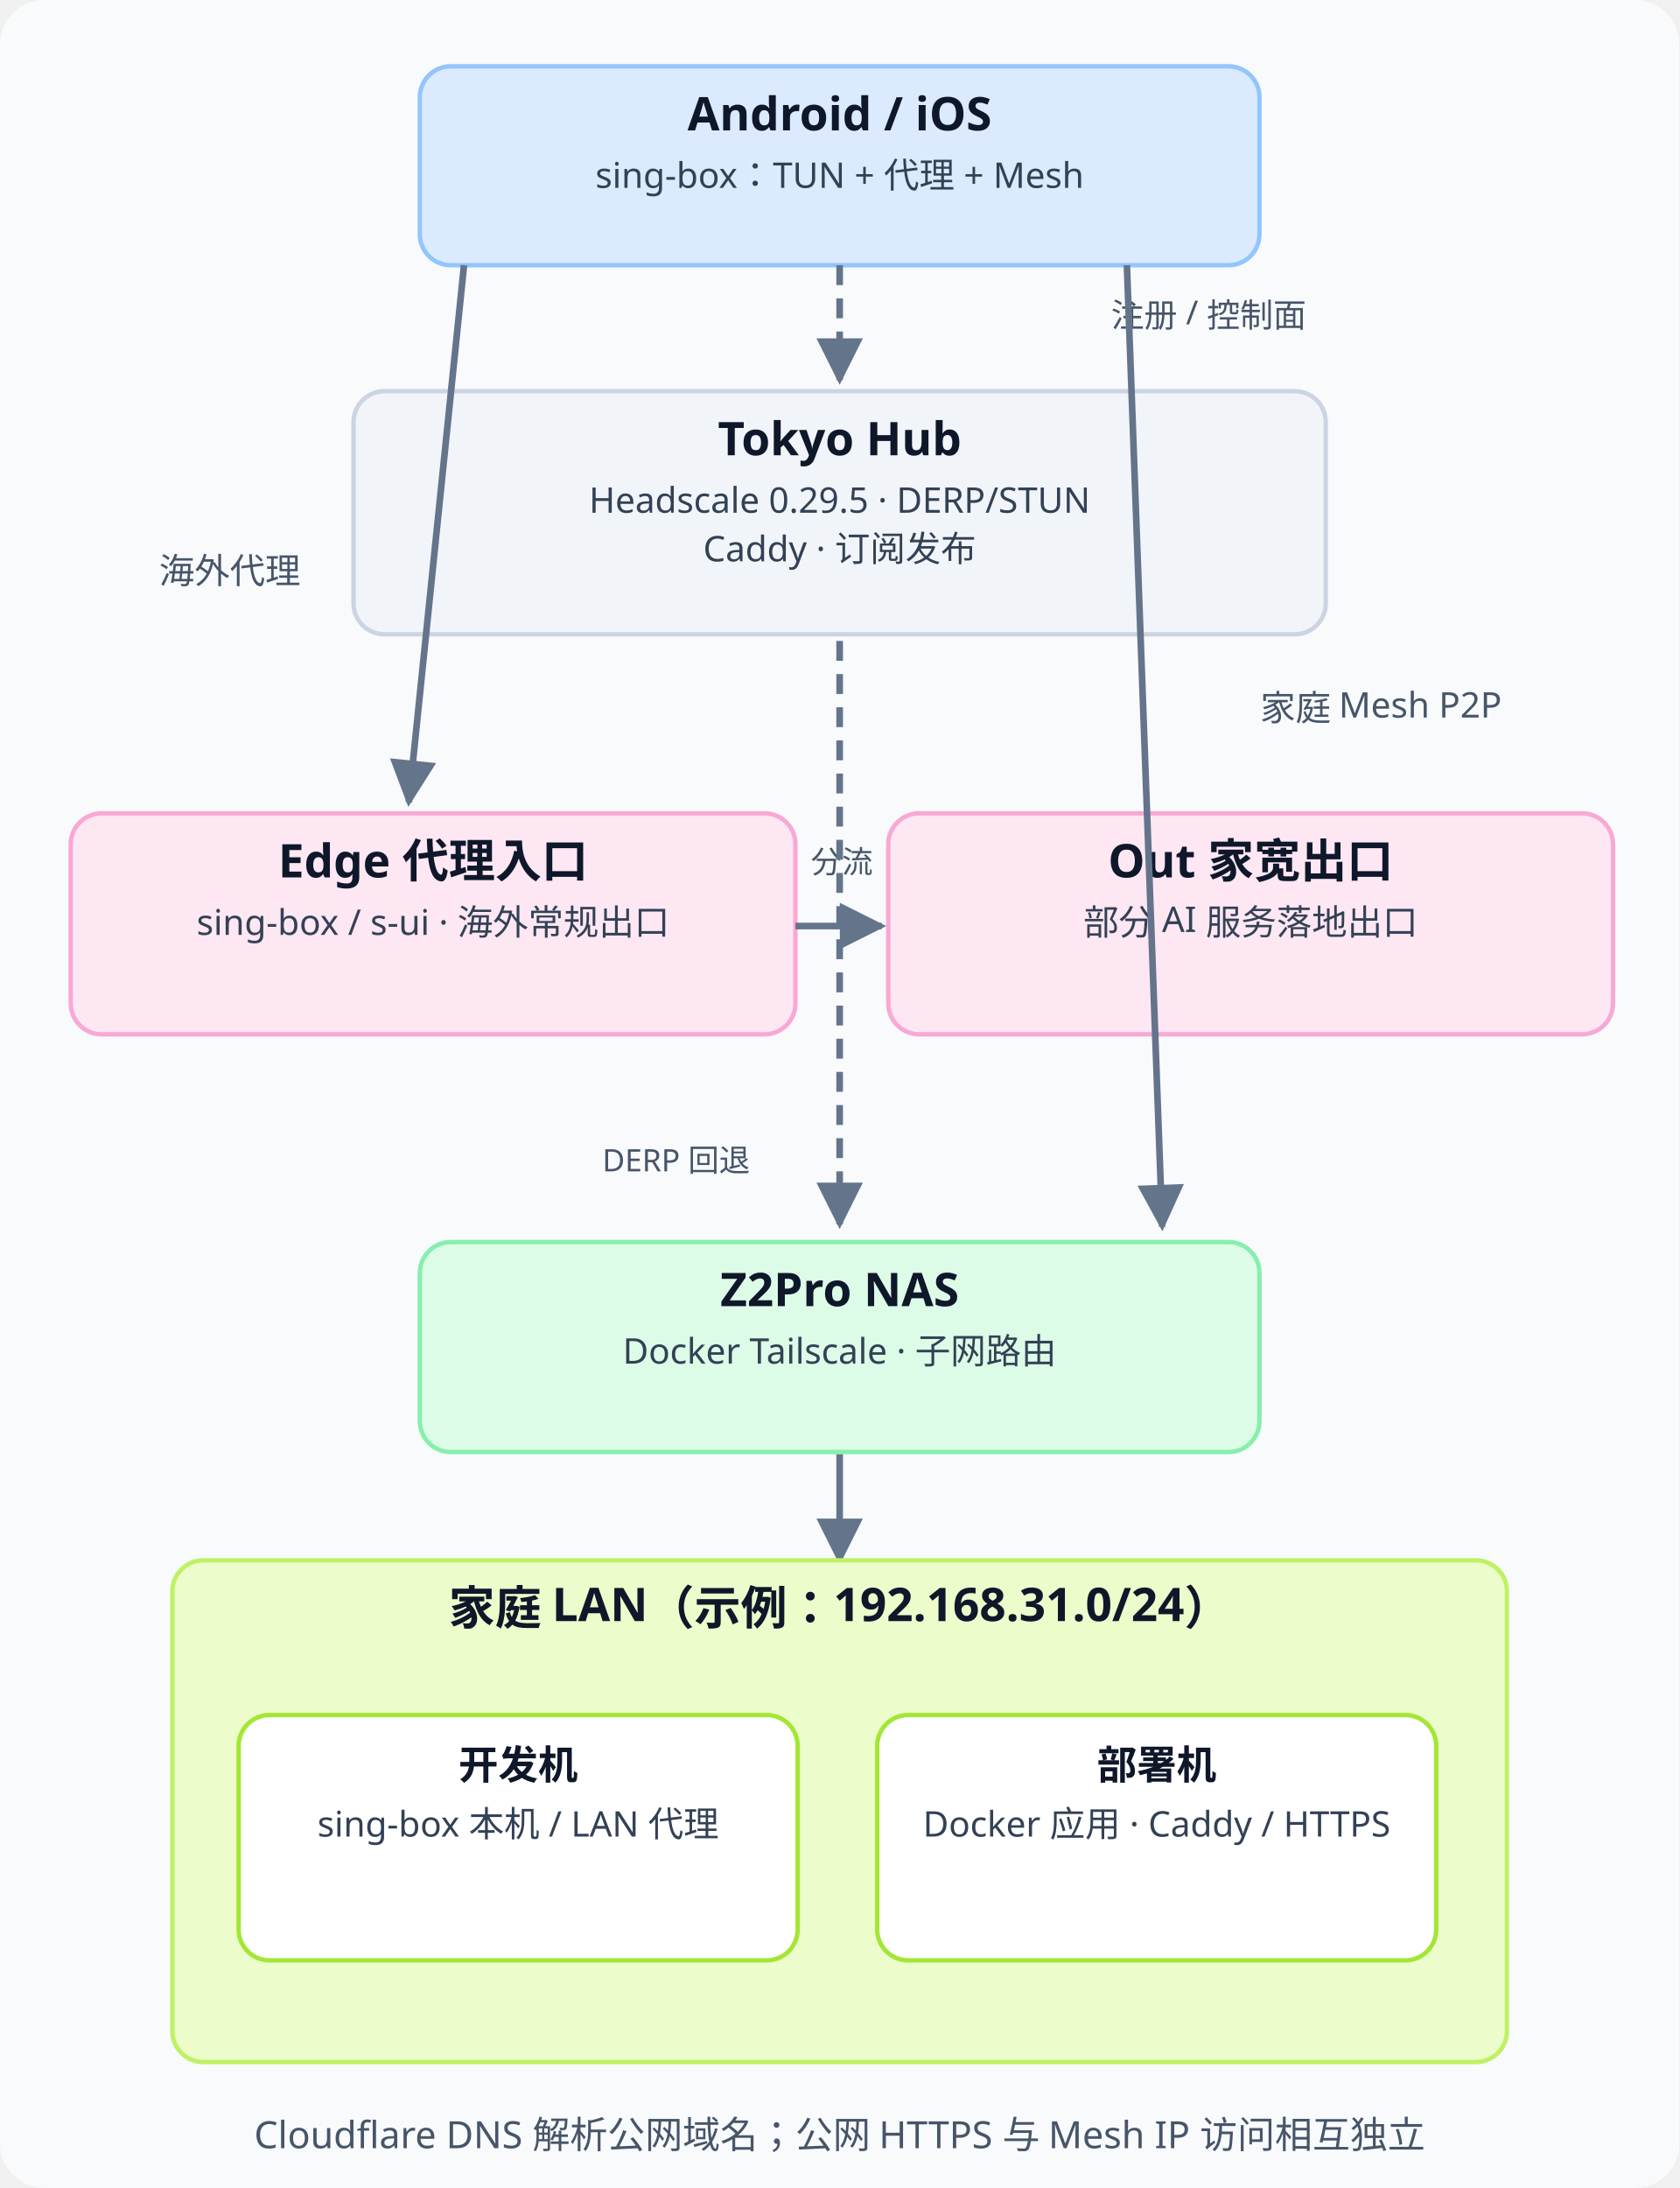
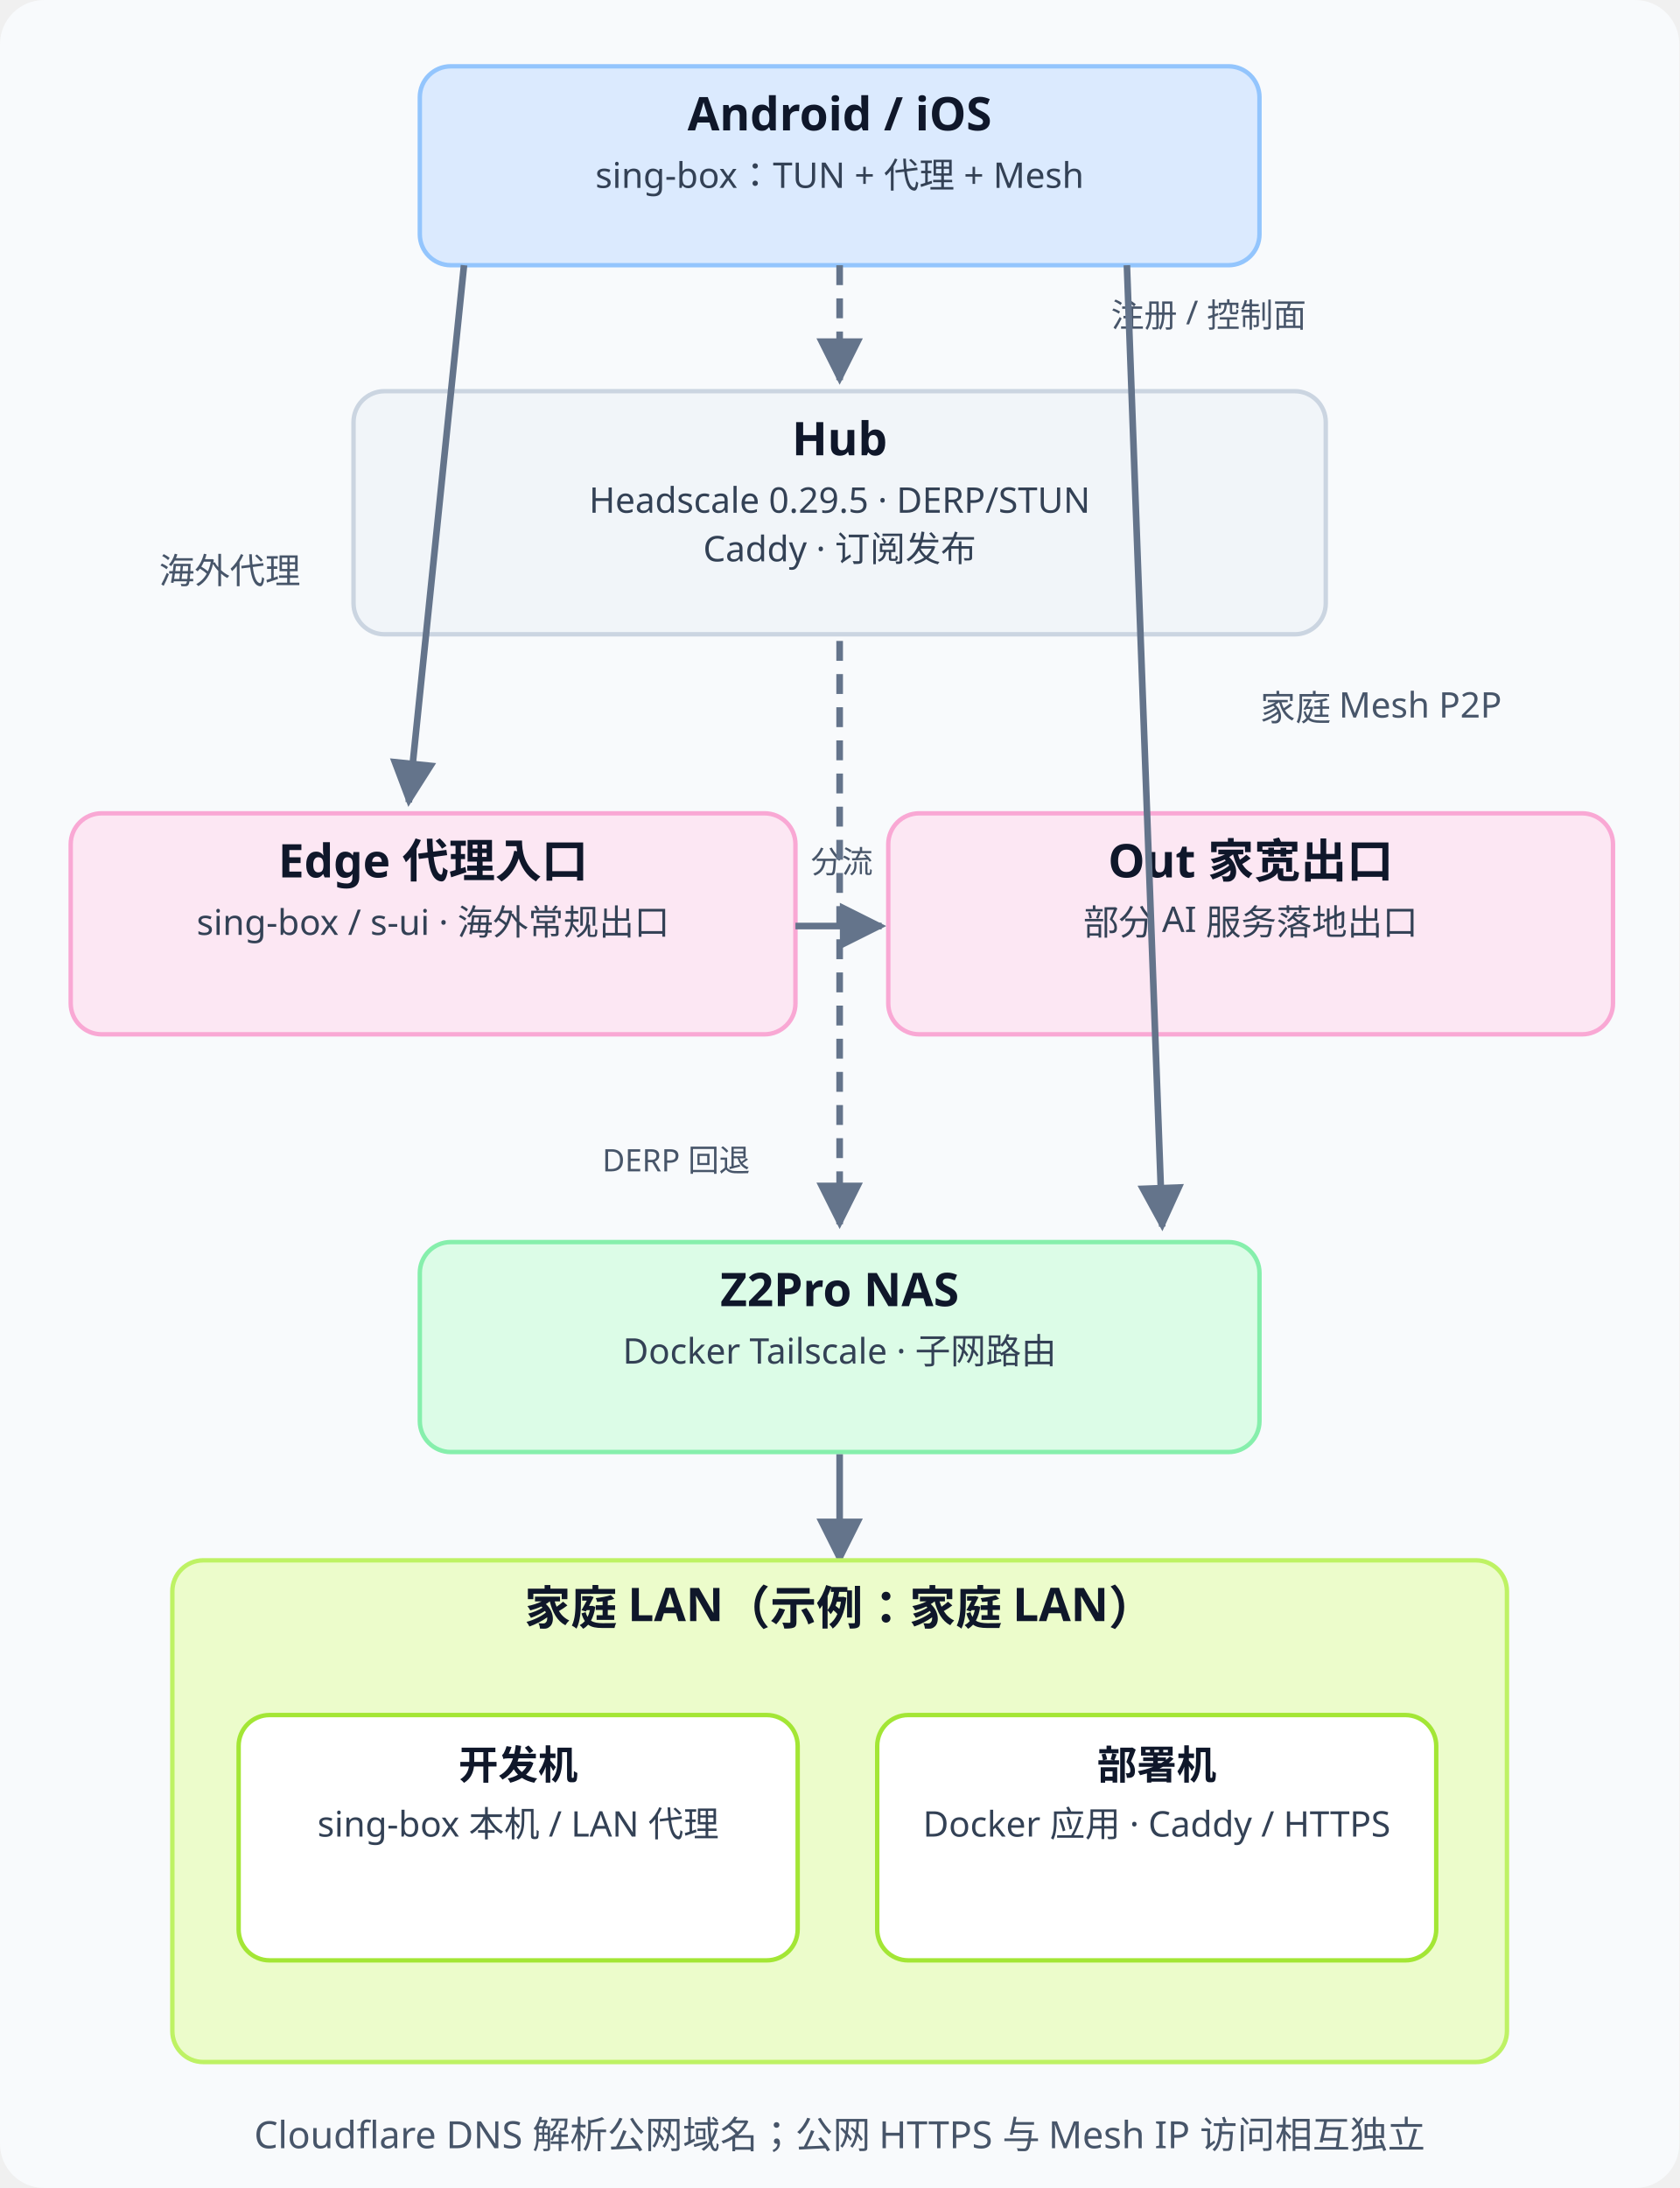
<svg xmlns="http://www.w3.org/2000/svg" width="760" height="990" viewBox="0 0 760 990" role="img" aria-labelledby="title desc">
  <defs>
    <marker id="arr" viewBox="0 0 10 10" refX="9" refY="5" markerWidth="7" markerHeight="7" orient="auto">
      <path d="M0 0 L10 5 L0 10z" fill="#64748b" />
    </marker>
  </defs>
  <rect width="760" height="990" rx="20" fill="#f8fafc" />
  <g font-family="Noto Sans SC, PingFang SC, Microsoft YaHei, sans-serif" fill="#0f172a">
    <rect x="190" y="30" width="380" height="90" rx="14" fill="#dbeafe" stroke="#93c5fd" stroke-width="2" />
    <text x="380" y="59" font-size="21" font-weight="700" text-anchor="middle">Android / iOS</text>
    <text x="380" y="85" font-size="16" fill="#334155" text-anchor="middle">sing-box：TUN + 代理 + Mesh</text>
    <rect x="160" y="177" width="440" height="110" rx="14" fill="#f1f5f9" stroke="#cbd5e1" stroke-width="2" />
-     <text x="380" y="206" font-size="21" font-weight="700" text-anchor="middle">Tokyo Hub</text>
+     <text x="380" y="206" font-size="21" font-weight="700" text-anchor="middle">Hub</text>
    <text x="380" y="232" font-size="16" fill="#334155" text-anchor="middle">Headscale 0.29.5 · DERP/STUN</text>
    <text x="380" y="254" font-size="16" fill="#334155" text-anchor="middle">Caddy · 订阅发布</text>
    <line x1="380" y1="120" x2="380" y2="172" stroke="#64748b" stroke-width="3" stroke-dasharray="9 6" marker-end="url(#arr)" />
    <text x="547" y="148" font-size="15" fill="#475569" text-anchor="middle">注册 / 控制面</text>
    <rect x="32" y="368" width="328" height="100" rx="14" fill="#fce7f3" stroke="#f9a8d4" stroke-width="2" />
    <text x="196" y="397" font-size="21" font-weight="700" text-anchor="middle">Edge 代理入口</text>
    <text x="196" y="423" font-size="16" fill="#334155" text-anchor="middle">sing-box / s-ui · 海外常规出口</text>
    <rect x="402" y="368" width="328" height="100" rx="14" fill="#fce7f3" stroke="#f9a8d4" stroke-width="2" />
    <text x="566" y="397" font-size="21" font-weight="700" text-anchor="middle">Out 家宽出口</text>
    <text x="566" y="423" font-size="16" fill="#334155" text-anchor="middle">部分 AI 服务落地出口</text>
    <line x1="210" y1="120" x2="185" y2="363" stroke="#64748b" stroke-width="3" marker-end="url(#arr)" />
    <text x="104" y="264" font-size="16" fill="#475569" text-anchor="middle">海外代理</text>
    <line x1="360" y1="419" x2="399" y2="419" stroke="#64748b" stroke-width="3" marker-end="url(#arr)" />
    <text x="381" y="395" font-size="14" fill="#475569" text-anchor="middle">分流</text>
    <rect x="190" y="562" width="380" height="95" rx="14" fill="#dcfce7" stroke="#86efac" stroke-width="2" />
    <text x="380" y="591" font-size="21" font-weight="700" text-anchor="middle">Z2Pro NAS</text>
    <text x="380" y="617" font-size="16" fill="#334155" text-anchor="middle">Docker Tailscale · 子网路由</text>
    <line x1="510" y1="120" x2="526" y2="555" stroke="#64748b" stroke-width="3" marker-end="url(#arr)" />
    <text x="625" y="326" font-size="16" fill="#475569" text-anchor="middle">家庭 Mesh P2P</text>
    <line x1="380" y1="290" x2="380" y2="554" stroke="#64748b" stroke-width="3" stroke-dasharray="9 6" marker-end="url(#arr)" />
    <text x="306" y="530" font-size="14" fill="#475569" text-anchor="middle">DERP 回退</text>
    <line x1="380" y1="658" x2="380" y2="706" stroke="#64748b" stroke-width="3" marker-end="url(#arr)" />
    <rect x="78" y="706" width="604" height="227" rx="14" fill="#ecfccb" stroke="#bef264" stroke-width="2" />
-     <text x="380" y="735" font-size="21" font-weight="700" text-anchor="middle">家庭 LAN（示例：192.168.31.0/24）</text>
+     <text x="380" y="735" font-size="21" font-weight="700" text-anchor="middle">家庭 LAN（示例：家庭 LAN）</text>
    <text x="380" y="761" font-size="16" fill="#334155" text-anchor="middle" />
    <rect x="108" y="776" width="253" height="111" rx="14" fill="#ffffff" stroke="#a3e635" stroke-width="2" />
    <text x="234.5" y="805" font-size="18" font-weight="700" text-anchor="middle">开发机</text>
    <text x="234.5" y="831" font-size="16" fill="#334155" text-anchor="middle">sing-box 本机 / LAN 代理</text>
    <rect x="397" y="776" width="253" height="111" rx="14" fill="#ffffff" stroke="#a3e635" stroke-width="2" />
    <text x="523.5" y="805" font-size="18" font-weight="700" text-anchor="middle">部署机</text>
    <text x="523.5" y="831" font-size="16" fill="#334155" text-anchor="middle">Docker 应用 · Caddy / HTTPS</text>
    <text x="380" y="972" font-size="17" fill="#475569" text-anchor="middle">Cloudflare DNS 解析公网域名；公网 HTTPS 与 Mesh IP 访问相互独立</text>
  </g>
</svg>
